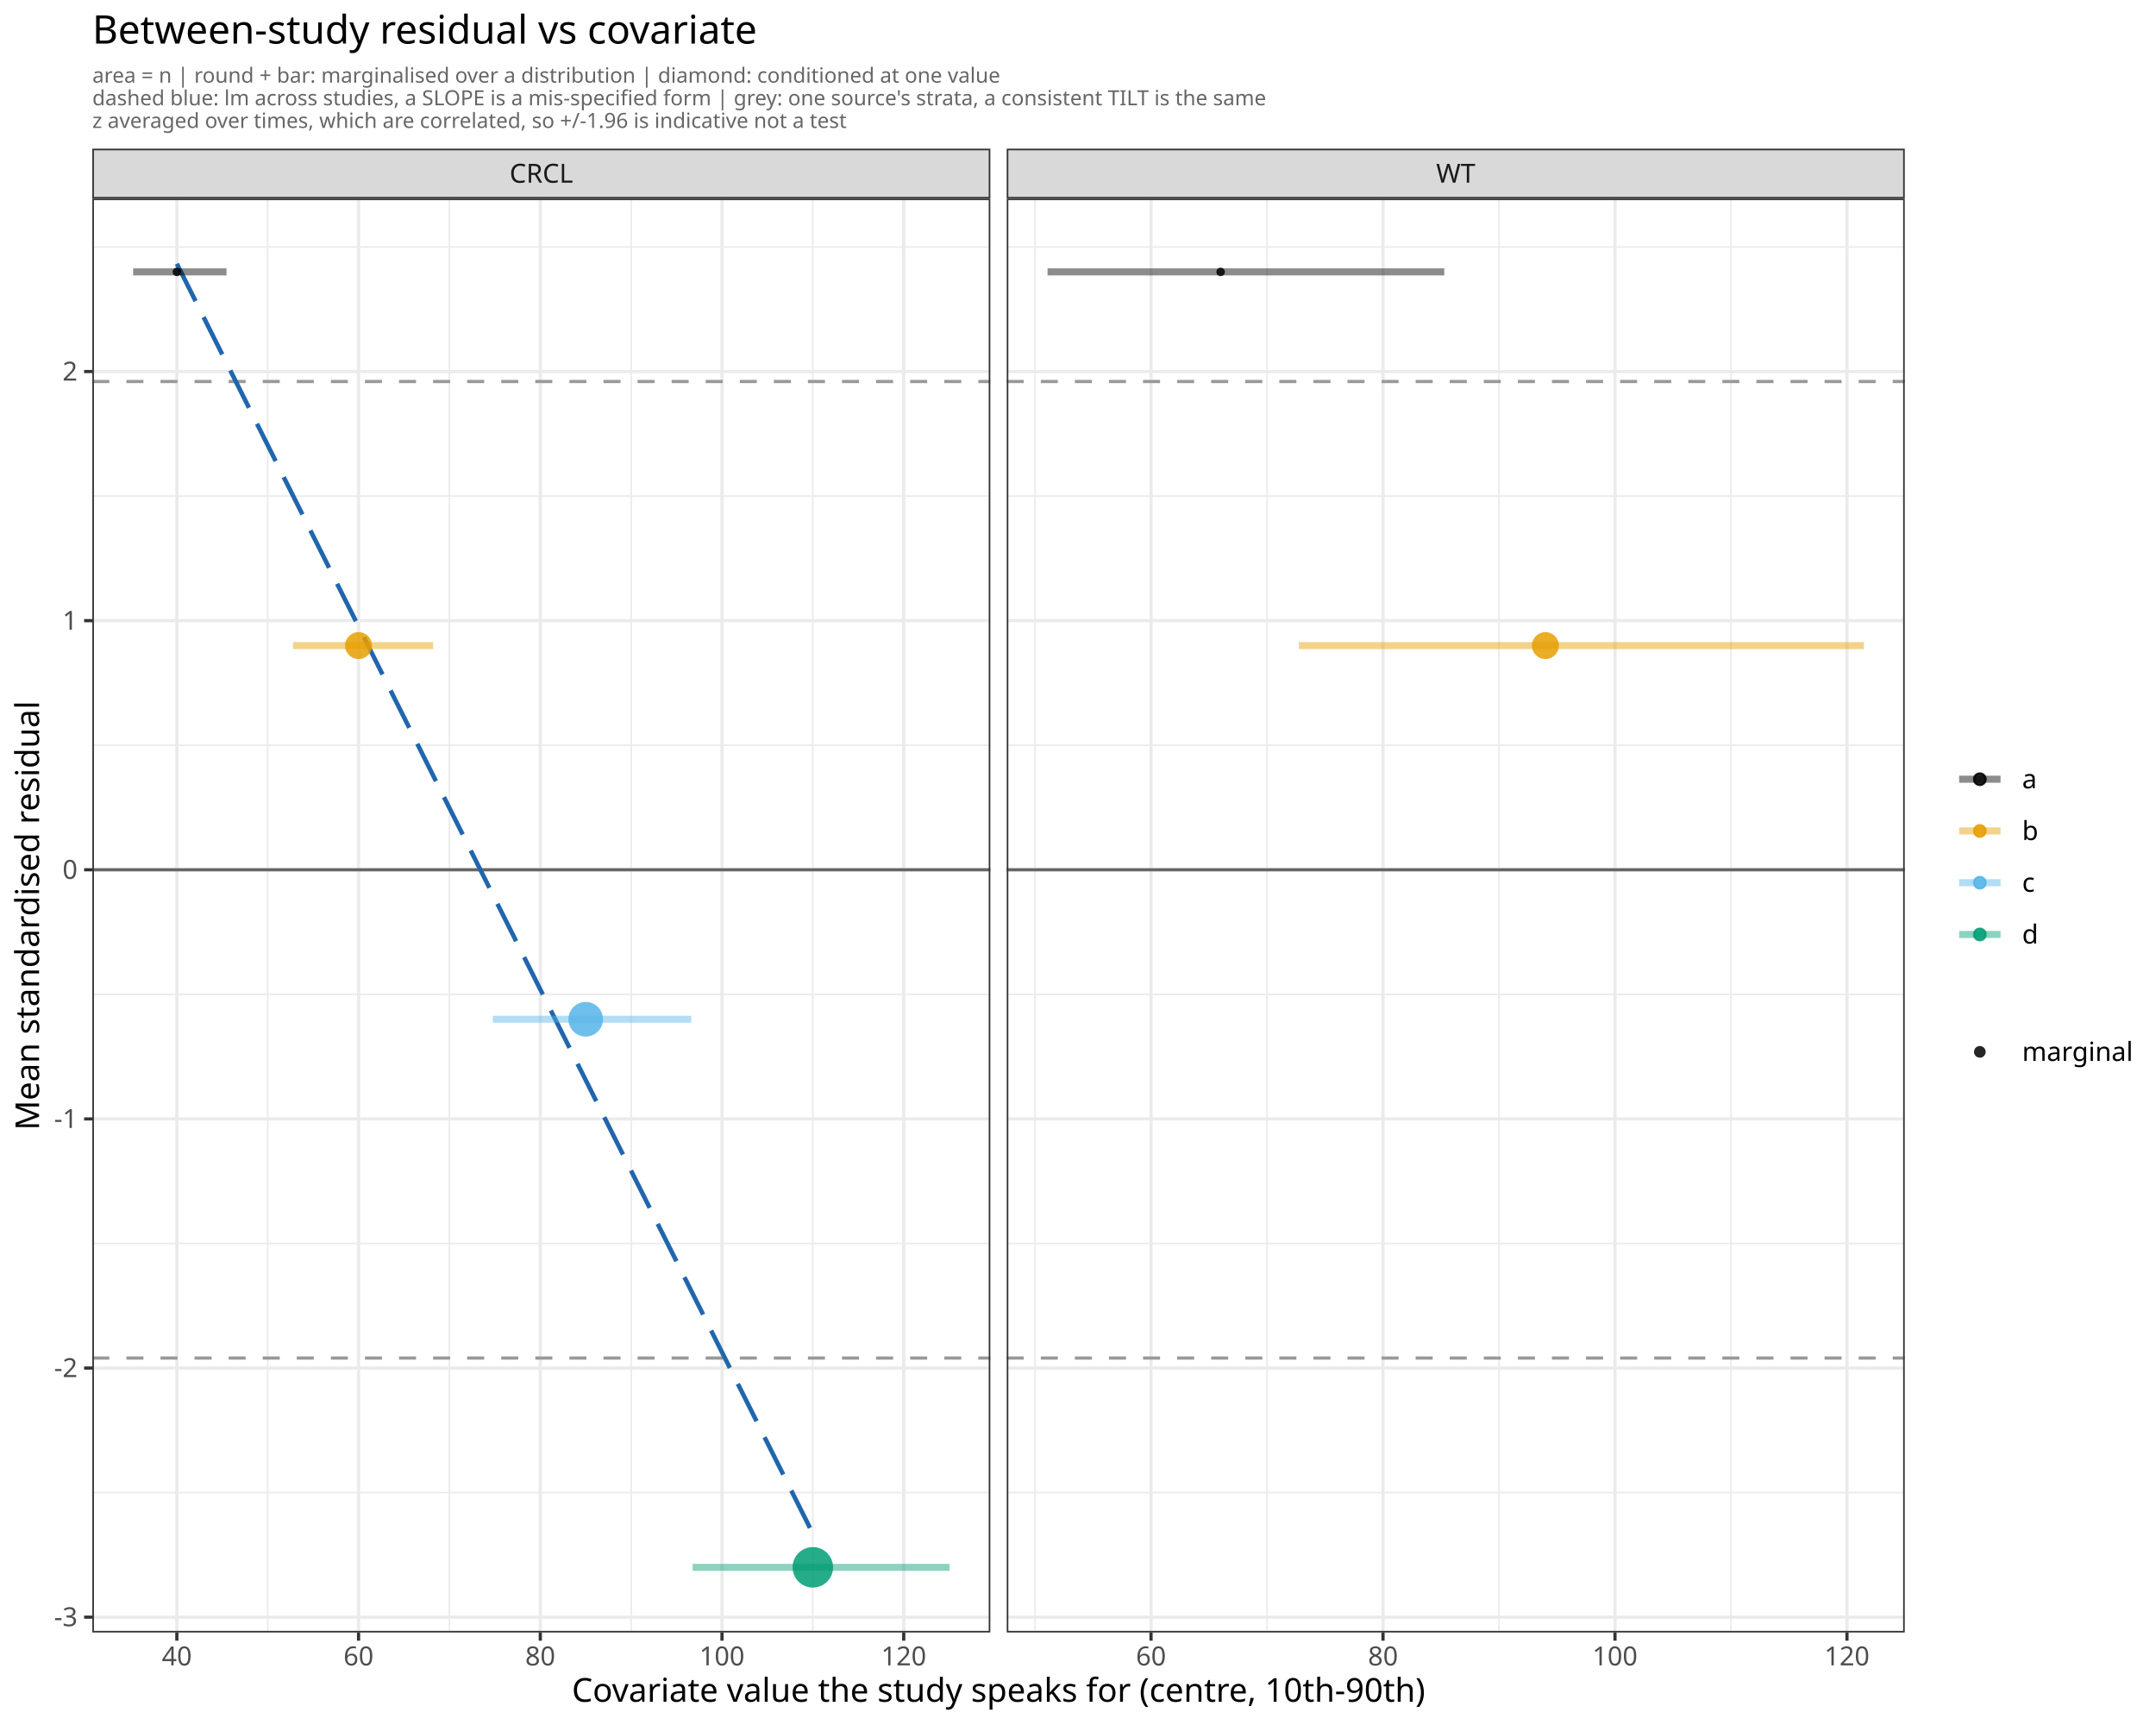
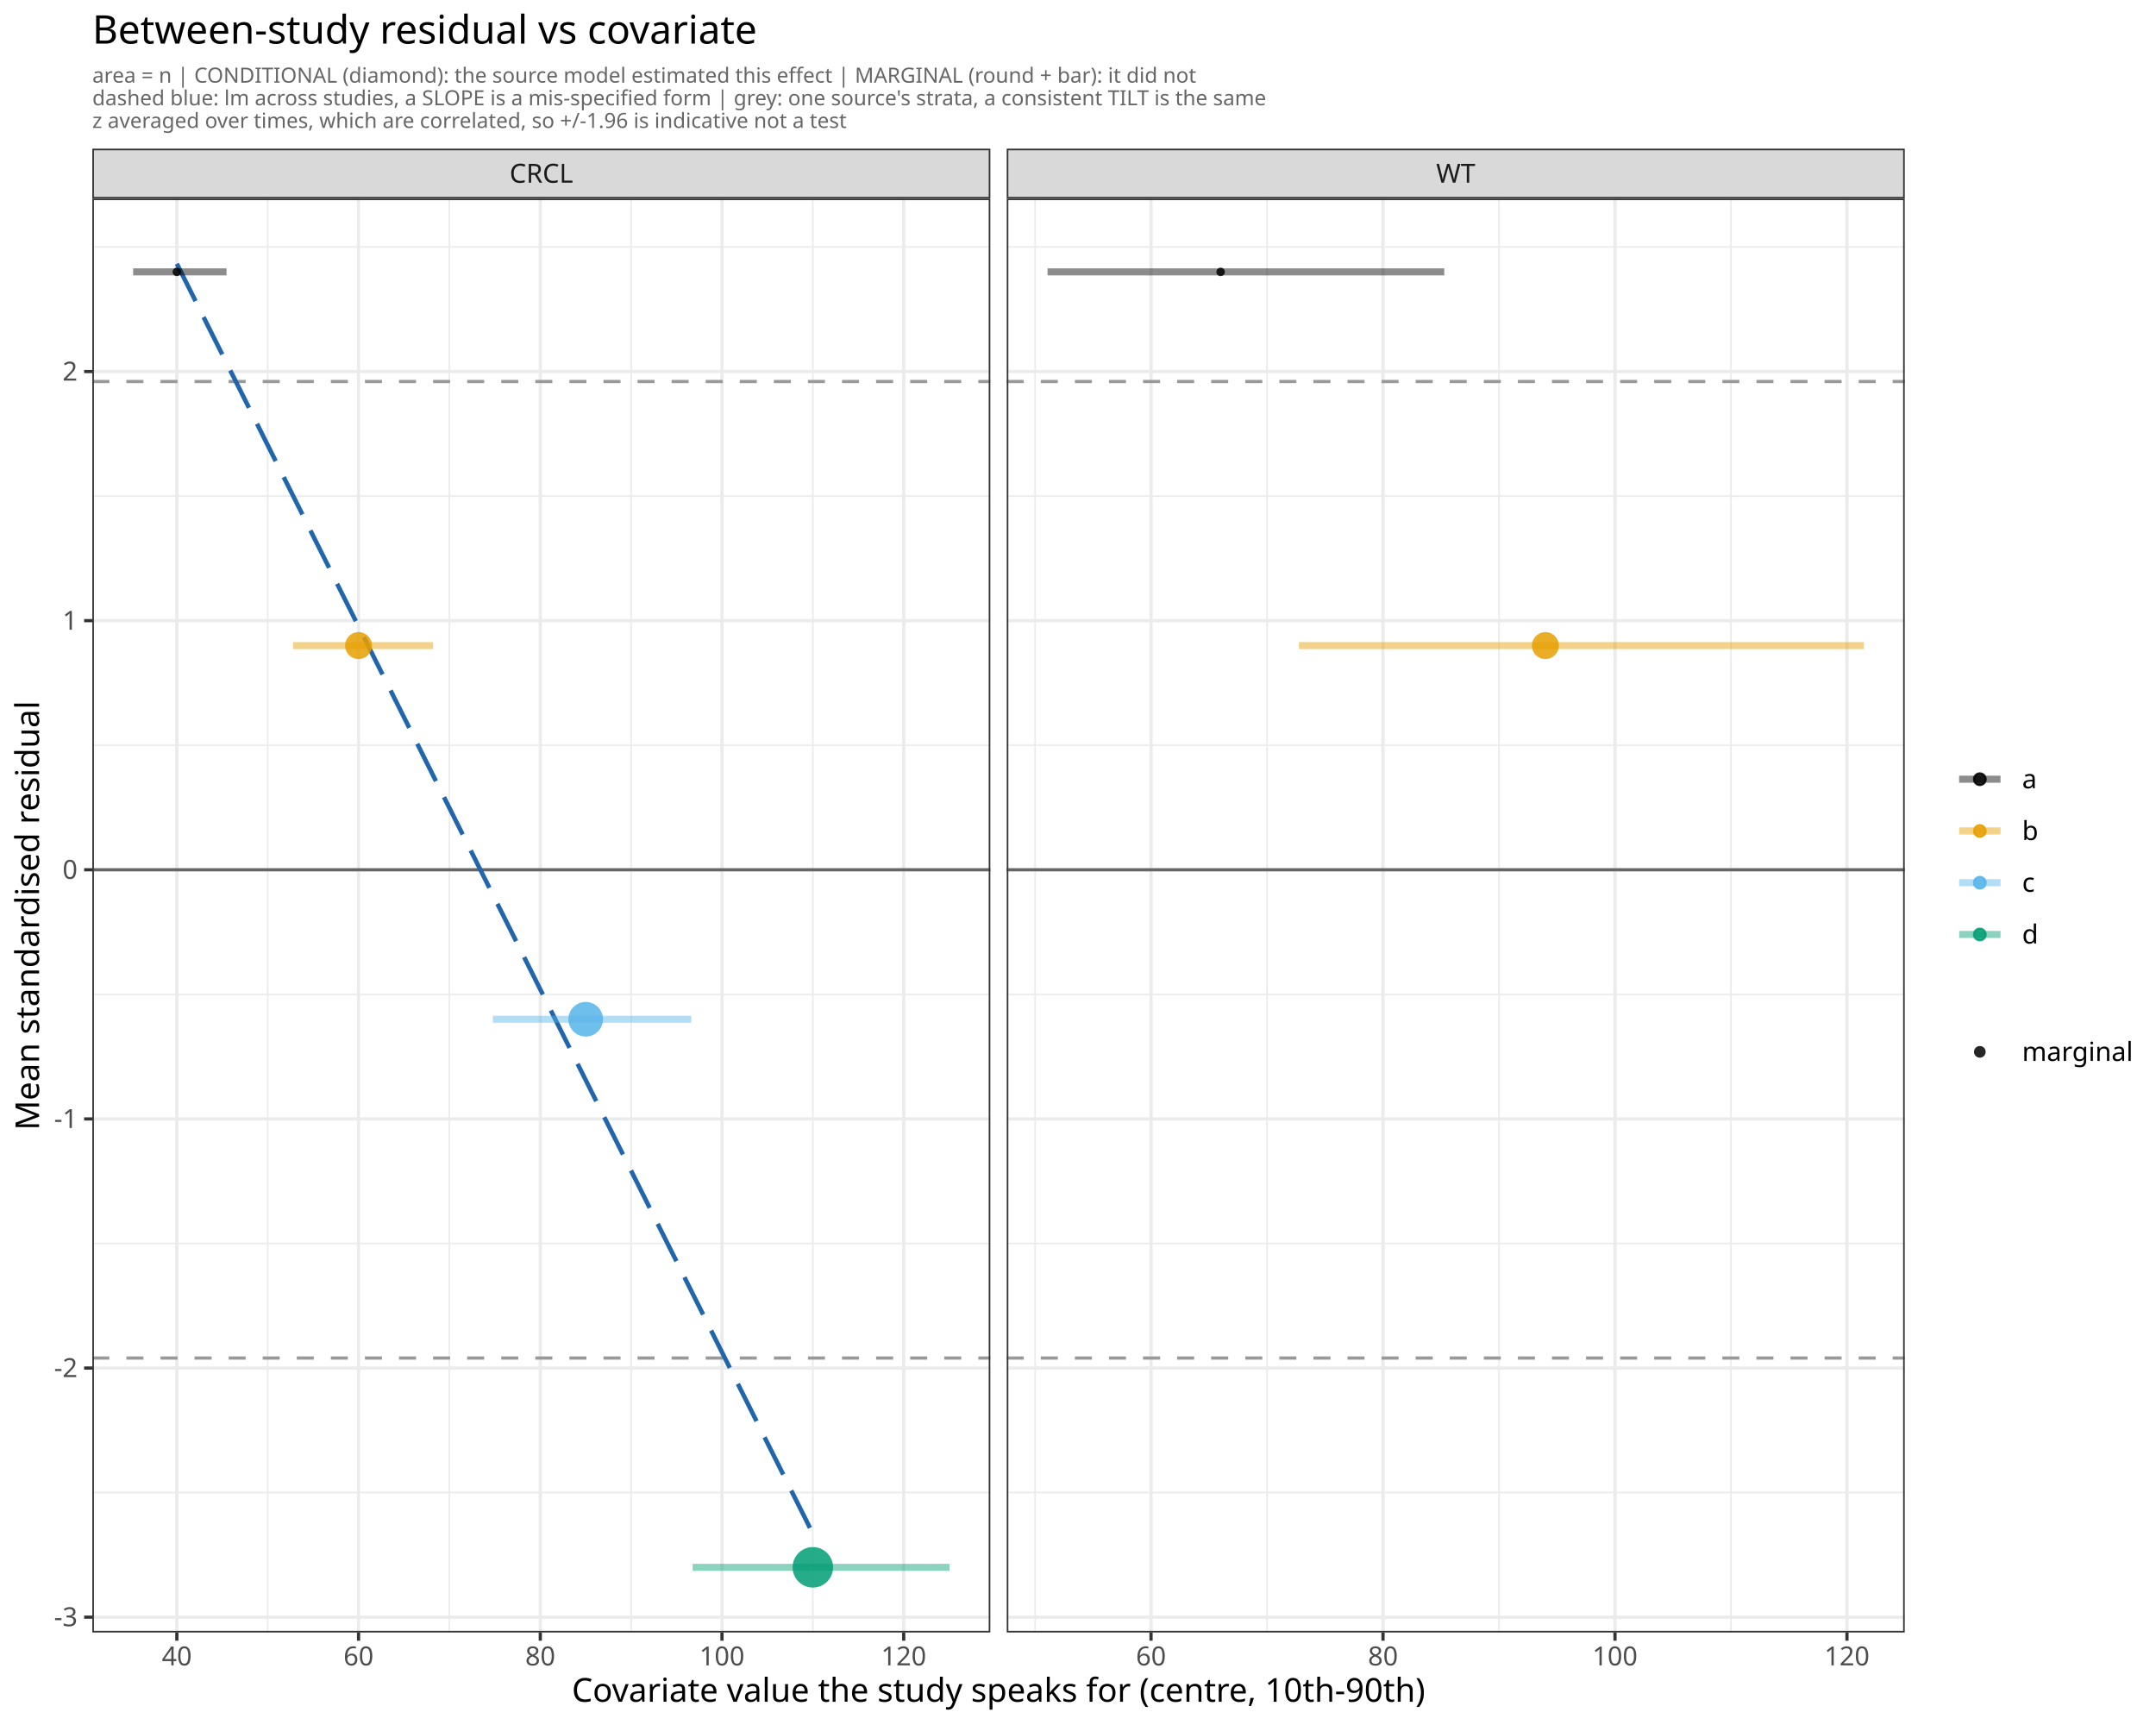
<svg xmlns="http://www.w3.org/2000/svg" class="svglite" data-engine-version="2.0" width="720.00pt" height="576.00pt" viewBox="0 0 720.00 576.00">
  <defs>
    <style type="text/css">
    .svglite line, .svglite polyline, .svglite polygon, .svglite path, .svglite rect, .svglite circle {
      fill: none;
      stroke: #000000;
      stroke-linecap: round;
      stroke-linejoin: round;
      stroke-miterlimit: 10.00;
    }
  </style>
  </defs>
  <rect width="100%" height="100%" style="stroke: none; fill: #FFFFFF;" />
  <defs>
    <clipPath id="cpMC4wMHw3MjAuMDB8MC4wMHw1NzYuMDA=">
      <rect x="0.00" y="0.00" width="720.00" height="576.00" />
    </clipPath>
  </defs>
  <g clip-path="url(#cpMC4wMHw3MjAuMDB8MC4wMHw1NzYuMDA=)">
    <rect x="-0" y="0.00" width="720.00" height="576.00" style="stroke-width: 1.07; stroke: #FFFFFF; fill: #FFFFFF;" />
  </g>
  <defs>
    <clipPath id="cpMzAuODN8MzMwLjcyfDY2LjMwfDU0NS4xMQ==">
      <rect x="30.83" y="66.30" width="299.89" height="478.81" />
    </clipPath>
  </defs>
  <g clip-path="url(#cpMzAuODN8MzMwLjcyfDY2LjMwfDU0NS4xMQ==)">
    <rect x="30.83" y="66.30" width="299.89" height="478.81" style="stroke-width: 1.07; stroke: none; fill: #FFFFFF;" />
    <polyline points="30.83,498.39 330.72,498.39 " style="stroke-width: 0.53; stroke: #EBEBEB; stroke-linecap: butt;" />
    <polyline points="30.83,415.21 330.72,415.21 " style="stroke-width: 0.53; stroke: #EBEBEB; stroke-linecap: butt;" />
    <polyline points="30.83,332.02 330.72,332.02 " style="stroke-width: 0.53; stroke: #EBEBEB; stroke-linecap: butt;" />
    <polyline points="30.83,248.84 330.72,248.84 " style="stroke-width: 0.53; stroke: #EBEBEB; stroke-linecap: butt;" />
    <polyline points="30.83,165.66 330.72,165.66 " style="stroke-width: 0.53; stroke: #EBEBEB; stroke-linecap: butt;" />
    <polyline points="30.83,82.47 330.72,82.47 " style="stroke-width: 0.53; stroke: #EBEBEB; stroke-linecap: butt;" />
    <polyline points="89.40,545.11 89.40,66.30 " style="stroke-width: 0.53; stroke: #EBEBEB; stroke-linecap: butt;" />
    <polyline points="150.09,545.11 150.09,66.30 " style="stroke-width: 0.53; stroke: #EBEBEB; stroke-linecap: butt;" />
    <polyline points="210.77,545.11 210.77,66.30 " style="stroke-width: 0.53; stroke: #EBEBEB; stroke-linecap: butt;" />
    <polyline points="271.45,545.11 271.45,66.30 " style="stroke-width: 0.53; stroke: #EBEBEB; stroke-linecap: butt;" />
    <polyline points="30.83,539.99 330.72,539.99 " style="stroke-width: 1.07; stroke: #EBEBEB; stroke-linecap: butt;" />
    <polyline points="30.83,456.80 330.72,456.80 " style="stroke-width: 1.07; stroke: #EBEBEB; stroke-linecap: butt;" />
    <polyline points="30.83,373.62 330.72,373.62 " style="stroke-width: 1.07; stroke: #EBEBEB; stroke-linecap: butt;" />
    <polyline points="30.83,290.43 330.72,290.43 " style="stroke-width: 1.07; stroke: #EBEBEB; stroke-linecap: butt;" />
    <polyline points="30.83,207.25 330.72,207.25 " style="stroke-width: 1.07; stroke: #EBEBEB; stroke-linecap: butt;" />
    <polyline points="30.83,124.06 330.72,124.06 " style="stroke-width: 1.07; stroke: #EBEBEB; stroke-linecap: butt;" />
    <polyline points="59.06,545.11 59.06,66.30 " style="stroke-width: 1.07; stroke: #EBEBEB; stroke-linecap: butt;" />
    <polyline points="119.74,545.11 119.74,66.30 " style="stroke-width: 1.07; stroke: #EBEBEB; stroke-linecap: butt;" />
    <polyline points="180.43,545.11 180.43,66.30 " style="stroke-width: 1.07; stroke: #EBEBEB; stroke-linecap: butt;" />
    <polyline points="241.11,545.11 241.11,66.30 " style="stroke-width: 1.07; stroke: #EBEBEB; stroke-linecap: butt;" />
    <polyline points="301.80,545.11 301.80,66.30 " style="stroke-width: 1.07; stroke: #EBEBEB; stroke-linecap: butt;" />
    <line x1="30.83" y1="290.43" x2="330.72" y2="290.43" style="stroke-width: 1.07; stroke: #666666; stroke-linecap: butt;" />
    <line x1="30.83" y1="453.47" x2="330.72" y2="453.47" style="stroke-width: 1.07; stroke: #999999; stroke-dasharray: 5.69,5.69; stroke-linecap: butt;" />
    <line x1="30.83" y1="127.39" x2="330.72" y2="127.39" style="stroke-width: 1.07; stroke: #999999; stroke-dasharray: 5.69,5.69; stroke-linecap: butt;" />
    <polyline points="59.06,88.07 61.75,93.44 64.44,98.80 67.13,104.17 69.81,109.54 72.50,114.91 75.19,120.27 77.88,125.64 80.57,131.01 83.26,136.38 85.95,141.74 88.63,147.11 91.32,152.48 94.01,157.85 96.70,163.21 99.39,168.58 102.08,173.95 104.76,179.32 107.45,184.68 110.14,190.05 112.83,195.42 115.52,200.79 118.21,206.15 120.90,211.52 123.58,216.89 126.27,222.26 128.96,227.62 131.65,232.99 134.34,238.36 137.03,243.73 139.72,249.09 142.40,254.46 145.09,259.83 147.78,265.20 150.47,270.56 153.16,275.93 155.85,281.30 158.54,286.67 161.22,292.03 163.91,297.40 166.60,302.77 169.29,308.14 171.98,313.50 174.67,318.87 177.36,324.24 180.04,329.61 182.73,334.97 185.42,340.34 188.11,345.71 190.80,351.08 193.49,356.44 196.18,361.81 198.86,367.18 201.55,372.55 204.24,377.91 206.93,383.28 209.62,388.65 212.31,394.02 215.00,399.38 217.68,404.75 220.37,410.12 223.06,415.49 225.75,420.85 228.44,426.22 231.13,431.59 233.82,436.96 236.50,442.32 239.19,447.69 241.88,453.06 244.57,458.43 247.26,463.79 249.95,469.16 252.64,474.53 255.32,479.90 258.01,485.26 260.70,490.63 263.39,496.00 266.08,501.37 268.77,506.73 271.45,512.10 " style="stroke-width: 1.49; stroke: #2166AC; stroke-dasharray: 13.94,5.98; stroke-linecap: butt;" />
    <line x1="44.46" y1="90.79" x2="75.65" y2="90.79" style="stroke-width: 2.35; stroke: #000000; stroke-opacity: 0.45; stroke-linecap: butt;" />
    <line x1="97.85" y1="215.57" x2="144.64" y2="215.57" style="stroke-width: 2.35; stroke: #E69F00; stroke-opacity: 0.45; stroke-linecap: butt;" />
    <line x1="164.58" y1="340.34" x2="230.86" y2="340.34" style="stroke-width: 2.35; stroke: #56B4E9; stroke-opacity: 0.45; stroke-linecap: butt;" />
    <line x1="231.31" y1="523.35" x2="317.09" y2="523.35" style="stroke-width: 2.35; stroke: #009E73; stroke-opacity: 0.45; stroke-linecap: butt;" />
    <circle cx="59.06" cy="90.79" r="1.42" style="stroke-width: 0.71; stroke: none; fill: #000000; fill-opacity: 0.85;" />
    <circle cx="119.74" cy="215.57" r="4.50" style="stroke-width: 0.71; stroke: none; fill: #E69F00; fill-opacity: 0.85;" />
    <circle cx="195.60" cy="340.34" r="5.78" style="stroke-width: 0.71; stroke: none; fill: #56B4E9; fill-opacity: 0.85;" />
    <circle cx="271.45" cy="523.35" r="6.76" style="stroke-width: 0.71; stroke: none; fill: #009E73; fill-opacity: 0.85;" />
    <rect x="30.83" y="66.30" width="299.89" height="478.81" style="stroke-width: 1.07; stroke: #333333;" />
  </g>
  <g clip-path="url(#cpMC4wMHw3MjAuMDB8MC4wMHw1NzYuMDA=)">
</g>
  <defs>
    <clipPath id="cpMzM2LjIwfDYzNi4wOXw2Ni4zMHw1NDUuMTE=">
      <rect x="336.20" y="66.30" width="299.89" height="478.81" />
    </clipPath>
  </defs>
  <g clip-path="url(#cpMzM2LjIwfDYzNi4wOXw2Ni4zMHw1NDUuMTE=)">
    <rect x="336.20" y="66.30" width="299.89" height="478.81" style="stroke-width: 1.07; stroke: none; fill: #FFFFFF;" />
    <polyline points="336.20,498.39 636.09,498.39 " style="stroke-width: 0.53; stroke: #EBEBEB; stroke-linecap: butt;" />
    <polyline points="336.20,415.21 636.09,415.21 " style="stroke-width: 0.53; stroke: #EBEBEB; stroke-linecap: butt;" />
    <polyline points="336.20,332.02 636.09,332.02 " style="stroke-width: 0.53; stroke: #EBEBEB; stroke-linecap: butt;" />
    <polyline points="336.20,248.84 636.09,248.84 " style="stroke-width: 0.53; stroke: #EBEBEB; stroke-linecap: butt;" />
    <polyline points="336.20,165.66 636.09,165.66 " style="stroke-width: 0.53; stroke: #EBEBEB; stroke-linecap: butt;" />
    <polyline points="336.20,82.47 636.09,82.47 " style="stroke-width: 0.53; stroke: #EBEBEB; stroke-linecap: butt;" />
    <polyline points="345.66,545.11 345.66,66.30 " style="stroke-width: 0.53; stroke: #EBEBEB; stroke-linecap: butt;" />
    <polyline points="423.13,545.11 423.13,66.30 " style="stroke-width: 0.53; stroke: #EBEBEB; stroke-linecap: butt;" />
    <polyline points="500.60,545.11 500.60,66.30 " style="stroke-width: 0.53; stroke: #EBEBEB; stroke-linecap: butt;" />
    <polyline points="578.06,545.11 578.06,66.30 " style="stroke-width: 0.53; stroke: #EBEBEB; stroke-linecap: butt;" />
    <polyline points="336.20,539.99 636.09,539.99 " style="stroke-width: 1.07; stroke: #EBEBEB; stroke-linecap: butt;" />
    <polyline points="336.20,456.80 636.09,456.80 " style="stroke-width: 1.07; stroke: #EBEBEB; stroke-linecap: butt;" />
    <polyline points="336.20,373.62 636.09,373.62 " style="stroke-width: 1.07; stroke: #EBEBEB; stroke-linecap: butt;" />
    <polyline points="336.20,290.43 636.09,290.43 " style="stroke-width: 1.07; stroke: #EBEBEB; stroke-linecap: butt;" />
    <polyline points="336.20,207.25 636.09,207.25 " style="stroke-width: 1.07; stroke: #EBEBEB; stroke-linecap: butt;" />
    <polyline points="336.20,124.06 636.09,124.06 " style="stroke-width: 1.07; stroke: #EBEBEB; stroke-linecap: butt;" />
    <polyline points="384.39,545.11 384.39,66.30 " style="stroke-width: 1.07; stroke: #EBEBEB; stroke-linecap: butt;" />
    <polyline points="461.86,545.11 461.86,66.30 " style="stroke-width: 1.07; stroke: #EBEBEB; stroke-linecap: butt;" />
    <polyline points="539.33,545.11 539.33,66.30 " style="stroke-width: 1.07; stroke: #EBEBEB; stroke-linecap: butt;" />
    <polyline points="616.80,545.11 616.80,66.30 " style="stroke-width: 1.07; stroke: #EBEBEB; stroke-linecap: butt;" />
    <line x1="336.20" y1="290.43" x2="636.09" y2="290.43" style="stroke-width: 1.07; stroke: #666666; stroke-linecap: butt;" />
    <line x1="336.20" y1="453.47" x2="636.09" y2="453.47" style="stroke-width: 1.07; stroke: #999999; stroke-dasharray: 5.69,5.69; stroke-linecap: butt;" />
    <line x1="336.20" y1="127.39" x2="636.09" y2="127.39" style="stroke-width: 1.07; stroke: #999999; stroke-dasharray: 5.69,5.69; stroke-linecap: butt;" />
    <line x1="349.83" y1="90.79" x2="482.32" y2="90.79" style="stroke-width: 2.35; stroke: #000000; stroke-opacity: 0.45; stroke-linecap: butt;" />
    <line x1="433.77" y1="215.57" x2="622.46" y2="215.57" style="stroke-width: 2.35; stroke: #E69F00; stroke-opacity: 0.45; stroke-linecap: butt;" />
    <circle cx="407.63" cy="90.79" r="1.42" style="stroke-width: 0.71; stroke: none; fill: #000000; fill-opacity: 0.85;" />
    <circle cx="516.09" cy="215.57" r="4.50" style="stroke-width: 0.71; stroke: none; fill: #E69F00; fill-opacity: 0.85;" />
    <rect x="336.20" y="66.30" width="299.89" height="478.81" style="stroke-width: 1.07; stroke: #333333;" />
  </g>
  <g clip-path="url(#cpMC4wMHw3MjAuMDB8MC4wMHw1NzYuMDA=)">
</g>
  <defs>
    <clipPath id="cpMzAuODN8MzMwLjcyfDQ5LjY1fDY2LjMw">
      <rect x="30.83" y="49.65" width="299.89" height="16.65" />
    </clipPath>
  </defs>
  <g clip-path="url(#cpMzAuODN8MzMwLjcyfDQ5LjY1fDY2LjMw)">
    <rect x="30.83" y="49.65" width="299.89" height="16.65" style="stroke-width: 1.07; stroke: #333333; fill: #D9D9D9;" />
    <text x="180.78" y="61.01" text-anchor="middle" style="font-size: 8.80px; fill: #1A1A1A; font-family: sans;" textLength="23.97px" lengthAdjust="spacingAndGlyphs">CRCL</text>
  </g>
  <g clip-path="url(#cpMC4wMHw3MjAuMDB8MC4wMHw1NzYuMDA=)">
</g>
  <defs>
    <clipPath id="cpMzM2LjIwfDYzNi4wOXw0OS42NXw2Ni4zMA==">
      <rect x="336.20" y="49.65" width="299.89" height="16.65" />
    </clipPath>
  </defs>
  <g clip-path="url(#cpMzM2LjIwfDYzNi4wOXw0OS42NXw2Ni4zMA==)">
    <rect x="336.20" y="49.65" width="299.89" height="16.65" style="stroke-width: 1.07; stroke: #333333; fill: #D9D9D9;" />
    <text x="486.15" y="61.01" text-anchor="middle" style="font-size: 8.80px; fill: #1A1A1A; font-family: sans;" textLength="13.68px" lengthAdjust="spacingAndGlyphs">WT</text>
  </g>
  <g clip-path="url(#cpMC4wMHw3MjAuMDB8MC4wMHw1NzYuMDA=)">
    <polyline points="59.06,547.85 59.06,545.11 " style="stroke-width: 1.07; stroke: #333333; stroke-linecap: butt;" />
    <polyline points="119.74,547.85 119.74,545.11 " style="stroke-width: 1.07; stroke: #333333; stroke-linecap: butt;" />
    <polyline points="180.43,547.85 180.43,545.11 " style="stroke-width: 1.07; stroke: #333333; stroke-linecap: butt;" />
    <polyline points="241.11,547.85 241.11,545.11 " style="stroke-width: 1.07; stroke: #333333; stroke-linecap: butt;" />
    <polyline points="301.80,547.85 301.80,545.11 " style="stroke-width: 1.07; stroke: #333333; stroke-linecap: butt;" />
    <text x="59.06" y="556.10" text-anchor="middle" style="font-size: 8.80px; fill: #4D4D4D; font-family: sans;" textLength="9.79px" lengthAdjust="spacingAndGlyphs">40</text>
    <text x="119.74" y="556.10" text-anchor="middle" style="font-size: 8.80px; fill: #4D4D4D; font-family: sans;" textLength="9.79px" lengthAdjust="spacingAndGlyphs">60</text>
    <text x="180.43" y="556.10" text-anchor="middle" style="font-size: 8.80px; fill: #4D4D4D; font-family: sans;" textLength="9.79px" lengthAdjust="spacingAndGlyphs">80</text>
    <text x="241.11" y="556.10" text-anchor="middle" style="font-size: 8.80px; fill: #4D4D4D; font-family: sans;" textLength="14.68px" lengthAdjust="spacingAndGlyphs">100</text>
    <text x="301.80" y="556.10" text-anchor="middle" style="font-size: 8.80px; fill: #4D4D4D; font-family: sans;" textLength="14.68px" lengthAdjust="spacingAndGlyphs">120</text>
    <polyline points="384.39,547.85 384.39,545.11 " style="stroke-width: 1.07; stroke: #333333; stroke-linecap: butt;" />
    <polyline points="461.86,547.85 461.86,545.11 " style="stroke-width: 1.07; stroke: #333333; stroke-linecap: butt;" />
    <polyline points="539.33,547.85 539.33,545.11 " style="stroke-width: 1.07; stroke: #333333; stroke-linecap: butt;" />
    <polyline points="616.80,547.85 616.80,545.11 " style="stroke-width: 1.07; stroke: #333333; stroke-linecap: butt;" />
    <text x="384.39" y="556.10" text-anchor="middle" style="font-size: 8.80px; fill: #4D4D4D; font-family: sans;" textLength="9.79px" lengthAdjust="spacingAndGlyphs">60</text>
    <text x="461.86" y="556.10" text-anchor="middle" style="font-size: 8.80px; fill: #4D4D4D; font-family: sans;" textLength="9.79px" lengthAdjust="spacingAndGlyphs">80</text>
    <text x="539.33" y="556.10" text-anchor="middle" style="font-size: 8.80px; fill: #4D4D4D; font-family: sans;" textLength="14.68px" lengthAdjust="spacingAndGlyphs">100</text>
    <text x="616.80" y="556.10" text-anchor="middle" style="font-size: 8.80px; fill: #4D4D4D; font-family: sans;" textLength="14.68px" lengthAdjust="spacingAndGlyphs">120</text>
    <text x="25.90" y="543.01" text-anchor="end" style="font-size: 8.80px; fill: #4D4D4D; font-family: sans;" textLength="7.82px" lengthAdjust="spacingAndGlyphs">-3</text>
    <text x="25.90" y="459.83" text-anchor="end" style="font-size: 8.80px; fill: #4D4D4D; font-family: sans;" textLength="7.82px" lengthAdjust="spacingAndGlyphs">-2</text>
    <text x="25.90" y="376.64" text-anchor="end" style="font-size: 8.80px; fill: #4D4D4D; font-family: sans;" textLength="7.82px" lengthAdjust="spacingAndGlyphs">-1</text>
    <text x="25.90" y="293.46" text-anchor="end" style="font-size: 8.80px; fill: #4D4D4D; font-family: sans;" textLength="4.89px" lengthAdjust="spacingAndGlyphs">0</text>
    <text x="25.90" y="210.28" text-anchor="end" style="font-size: 8.80px; fill: #4D4D4D; font-family: sans;" textLength="4.89px" lengthAdjust="spacingAndGlyphs">1</text>
    <text x="25.90" y="127.09" text-anchor="end" style="font-size: 8.80px; fill: #4D4D4D; font-family: sans;" textLength="4.89px" lengthAdjust="spacingAndGlyphs">2</text>
    <polyline points="28.09,539.99 30.83,539.99 " style="stroke-width: 1.07; stroke: #333333; stroke-linecap: butt;" />
    <polyline points="28.09,456.80 30.83,456.80 " style="stroke-width: 1.07; stroke: #333333; stroke-linecap: butt;" />
    <polyline points="28.09,373.62 30.83,373.62 " style="stroke-width: 1.07; stroke: #333333; stroke-linecap: butt;" />
    <polyline points="28.09,290.43 30.83,290.43 " style="stroke-width: 1.07; stroke: #333333; stroke-linecap: butt;" />
    <polyline points="28.09,207.25 30.83,207.25 " style="stroke-width: 1.07; stroke: #333333; stroke-linecap: butt;" />
    <polyline points="28.09,124.06 30.83,124.06 " style="stroke-width: 1.07; stroke: #333333; stroke-linecap: butt;" />
    <text x="333.46" y="568.24" text-anchor="middle" style="font-size: 11.00px; font-family: sans;" textLength="271.52px" lengthAdjust="spacingAndGlyphs">Covariate value the study speaks for (centre, 10th-90th)</text>
    <text transform="translate(13.05,305.71) rotate(-90)" text-anchor="middle" style="font-size: 11.00px; font-family: sans;" textLength="135.15px" lengthAdjust="spacingAndGlyphs">Mean standardised residual</text>
    <rect x="647.05" y="246.07" width="38.61" height="80.08" style="stroke-width: 1.07; stroke: none; fill: #FFFFFF;" />
    <rect x="652.53" y="251.55" width="17.28" height="17.28" style="stroke-width: 1.07; stroke: none; fill: #FFFFFF;" />
    <line x1="654.26" y1="260.19" x2="668.08" y2="260.19" style="stroke-width: 2.35; stroke: #000000; stroke-opacity: 0.45; stroke-linecap: butt;" />
    <circle cx="661.17" cy="260.19" r="1.95" style="stroke-width: 0.71; stroke: #000000; stroke-opacity: 0.85; fill: #000000; fill-opacity: 0.85;" />
    <rect x="652.53" y="268.83" width="17.28" height="17.28" style="stroke-width: 1.07; stroke: none; fill: #FFFFFF;" />
    <line x1="654.26" y1="277.47" x2="668.08" y2="277.47" style="stroke-width: 2.35; stroke: #E69F00; stroke-opacity: 0.45; stroke-linecap: butt;" />
    <circle cx="661.17" cy="277.47" r="1.95" style="stroke-width: 0.71; stroke: #E69F00; stroke-opacity: 0.85; fill: #E69F00; fill-opacity: 0.85;" />
    <rect x="652.53" y="286.11" width="17.28" height="17.28" style="stroke-width: 1.07; stroke: none; fill: #FFFFFF;" />
    <line x1="654.26" y1="294.75" x2="668.08" y2="294.75" style="stroke-width: 2.35; stroke: #56B4E9; stroke-opacity: 0.45; stroke-linecap: butt;" />
    <circle cx="661.17" cy="294.75" r="1.95" style="stroke-width: 0.71; stroke: #56B4E9; stroke-opacity: 0.85; fill: #56B4E9; fill-opacity: 0.85;" />
    <rect x="652.53" y="303.39" width="17.28" height="17.28" style="stroke-width: 1.07; stroke: none; fill: #FFFFFF;" />
    <line x1="654.26" y1="312.03" x2="668.08" y2="312.03" style="stroke-width: 2.35; stroke: #009E73; stroke-opacity: 0.45; stroke-linecap: butt;" />
    <circle cx="661.17" cy="312.03" r="1.95" style="stroke-width: 0.71; stroke: #009E73; stroke-opacity: 0.85; fill: #009E73; fill-opacity: 0.85;" />
    <text x="675.29" y="263.22" style="font-size: 8.80px; font-family: sans;" textLength="4.89px" lengthAdjust="spacingAndGlyphs">a</text>
    <text x="675.29" y="280.50" style="font-size: 8.80px; font-family: sans;" textLength="4.89px" lengthAdjust="spacingAndGlyphs">b</text>
    <text x="675.29" y="297.78" style="font-size: 8.80px; font-family: sans;" textLength="4.40px" lengthAdjust="spacingAndGlyphs">c</text>
    <text x="675.29" y="315.06" style="font-size: 8.80px; font-family: sans;" textLength="4.89px" lengthAdjust="spacingAndGlyphs">d</text>
    <rect x="647.05" y="337.11" width="67.47" height="28.24" style="stroke-width: 1.07; stroke: none; fill: #FFFFFF;" />
    <rect x="652.53" y="342.59" width="17.28" height="17.28" style="stroke-width: 1.07; stroke: none; fill: #FFFFFF;" />
    <circle cx="661.17" cy="351.23" r="1.95" style="stroke-width: 0.71; stroke: none; fill: #000000; fill-opacity: 0.85;" />
    <text x="675.29" y="354.26" style="font-size: 8.80px; font-family: sans;" textLength="33.75px" lengthAdjust="spacingAndGlyphs">marginal</text>
-     <text x="30.83" y="27.60" style="font-size: 7.00px; fill: #666666; font-family: sans;" textLength="290.45px" lengthAdjust="spacingAndGlyphs">area = n  |  round + bar: marginalised over a distribution  |  diamond: conditioned at one value </text>
+     <text x="30.83" y="27.60" style="font-size: 7.00px; fill: #666666; font-family: sans;" textLength="357.72px" lengthAdjust="spacingAndGlyphs">area = n  |  CONDITIONAL (diamond): the source model estimated this effect  |  MARGINAL (round + bar): it did not</text>
    <text x="30.83" y="35.16" style="font-size: 7.00px; fill: #666666; font-family: sans;" textLength="382.16px" lengthAdjust="spacingAndGlyphs">dashed blue: lm across studies, a SLOPE is a mis-specified form  |  grey: one source's strata, a consistent TILT is the same</text>
    <text x="30.83" y="42.72" style="font-size: 7.00px; fill: #666666; font-family: sans;" textLength="239.90px" lengthAdjust="spacingAndGlyphs">z averaged over times, which are correlated, so +/-1.96 is indicative not a test</text>
    <text x="30.83" y="14.56" style="font-size: 13.20px; font-family: sans;" textLength="211.35px" lengthAdjust="spacingAndGlyphs">Between-study residual vs covariate</text>
  </g>
</svg>
